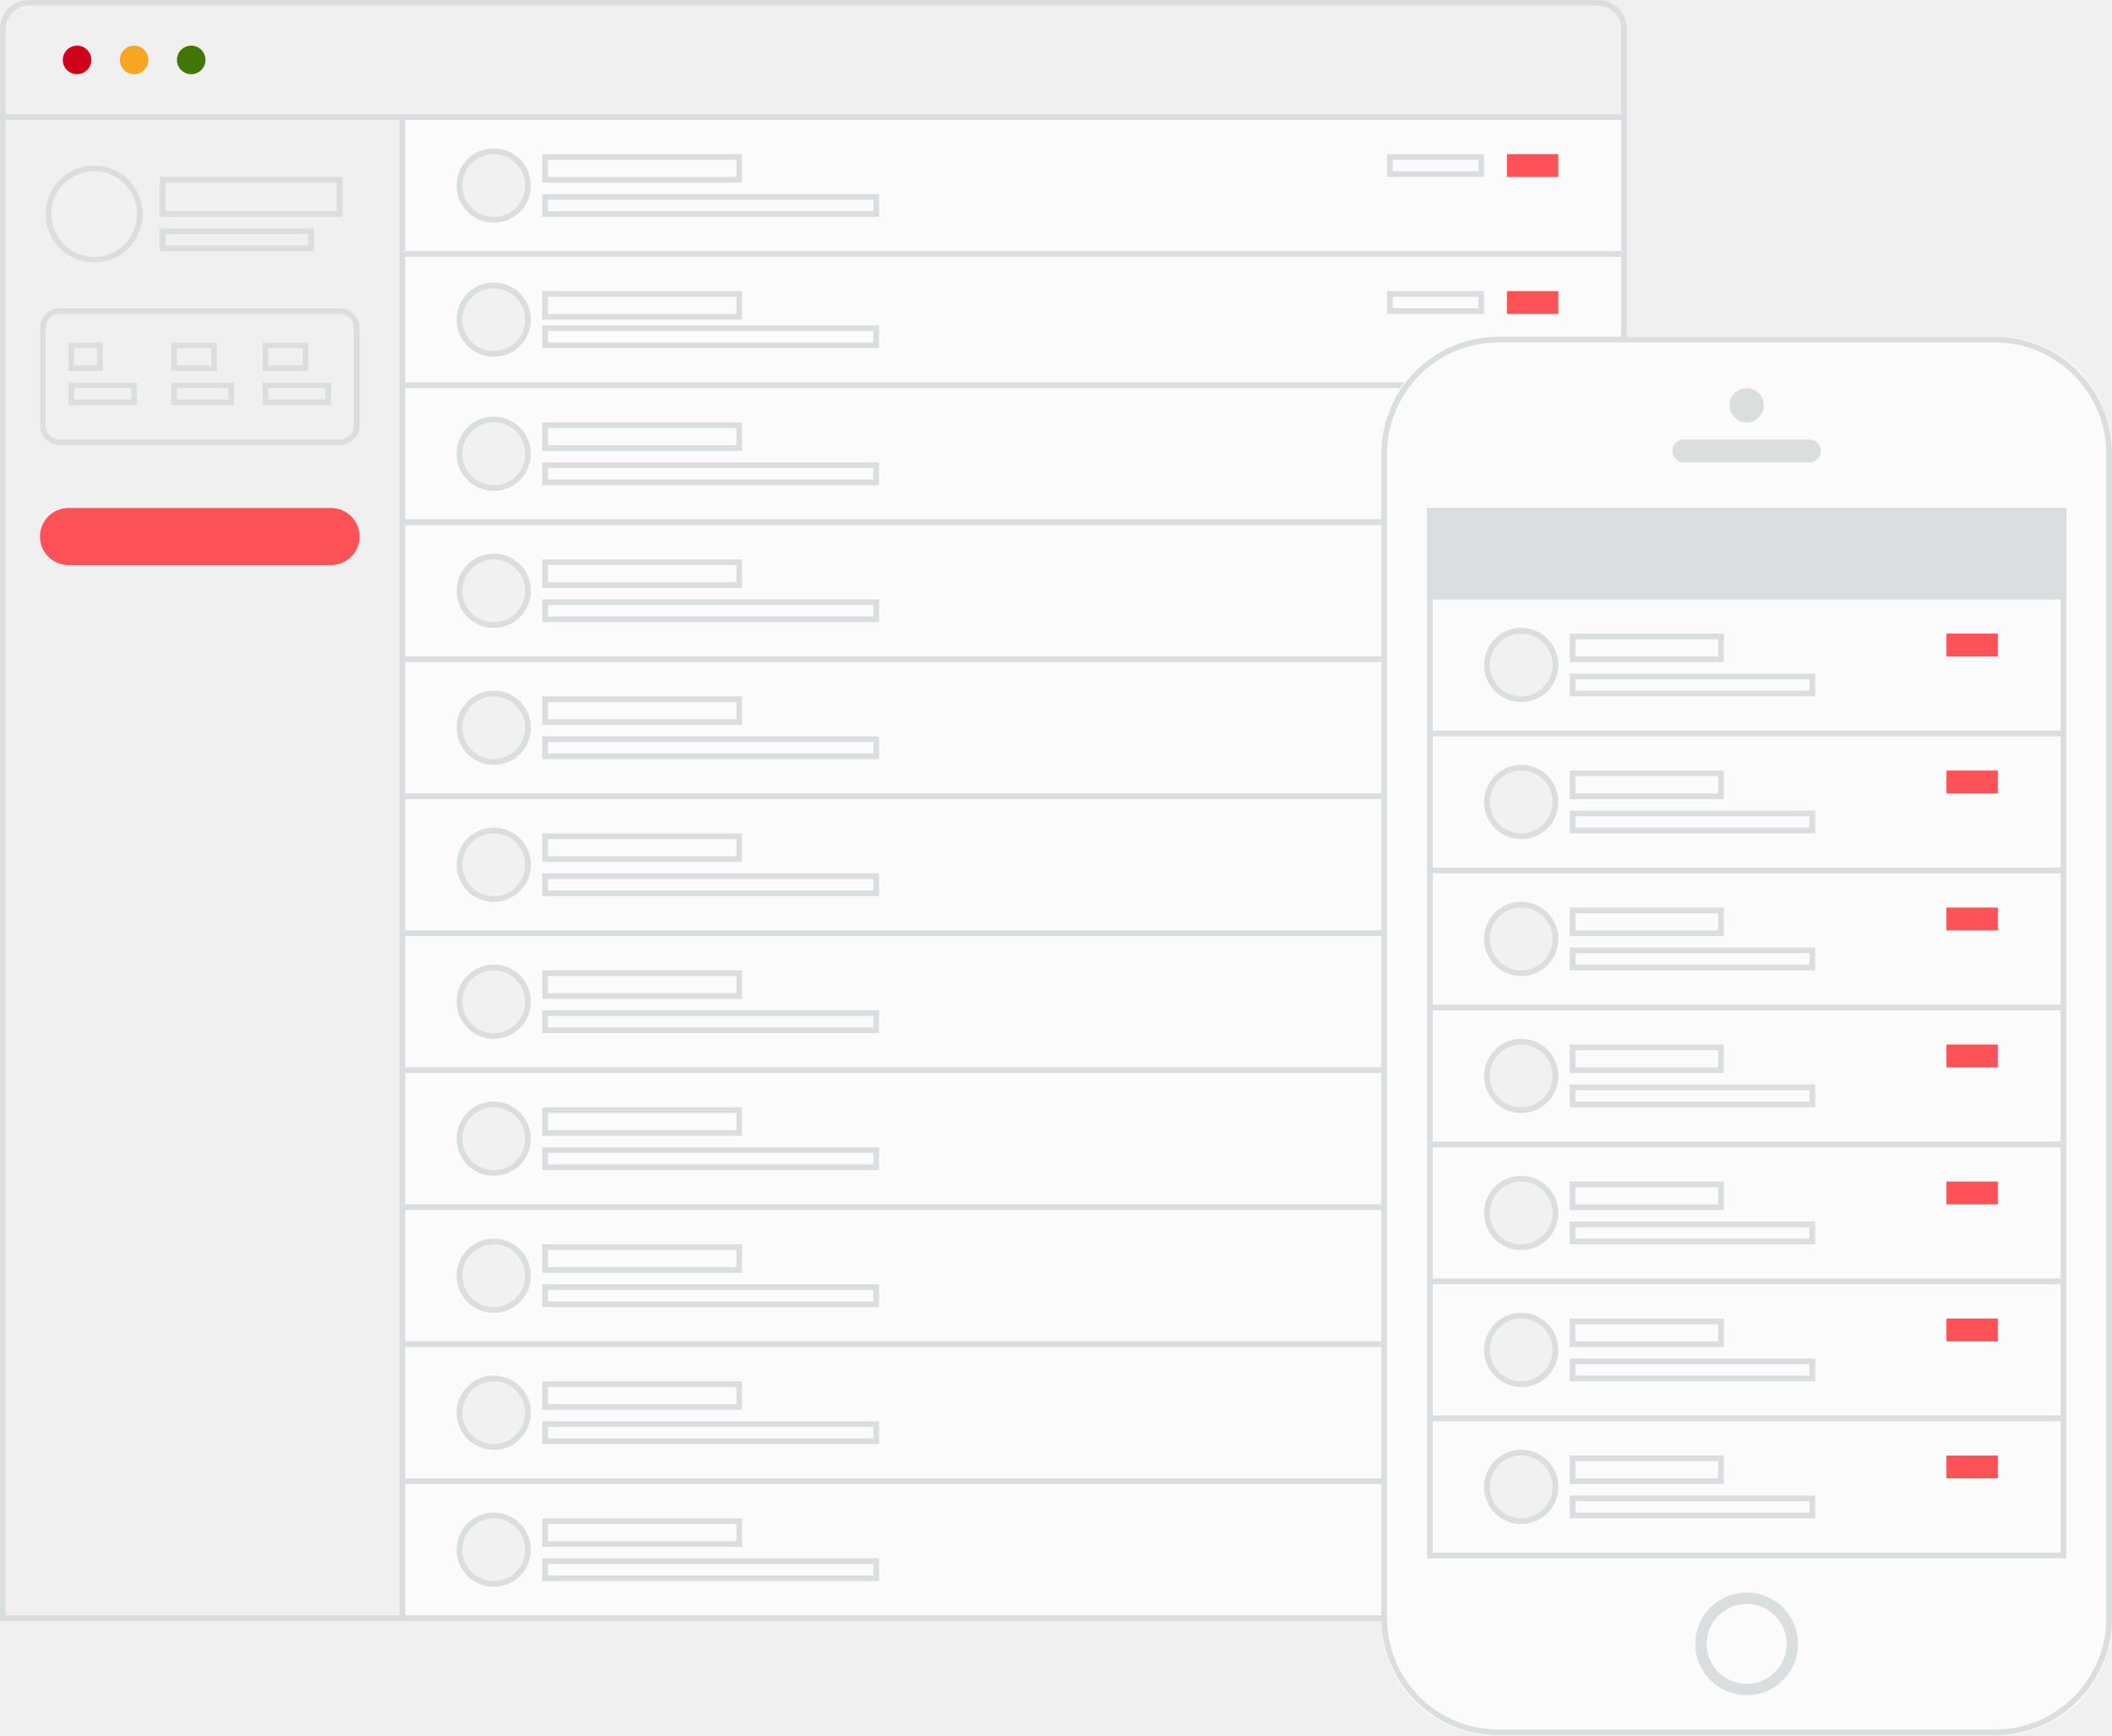
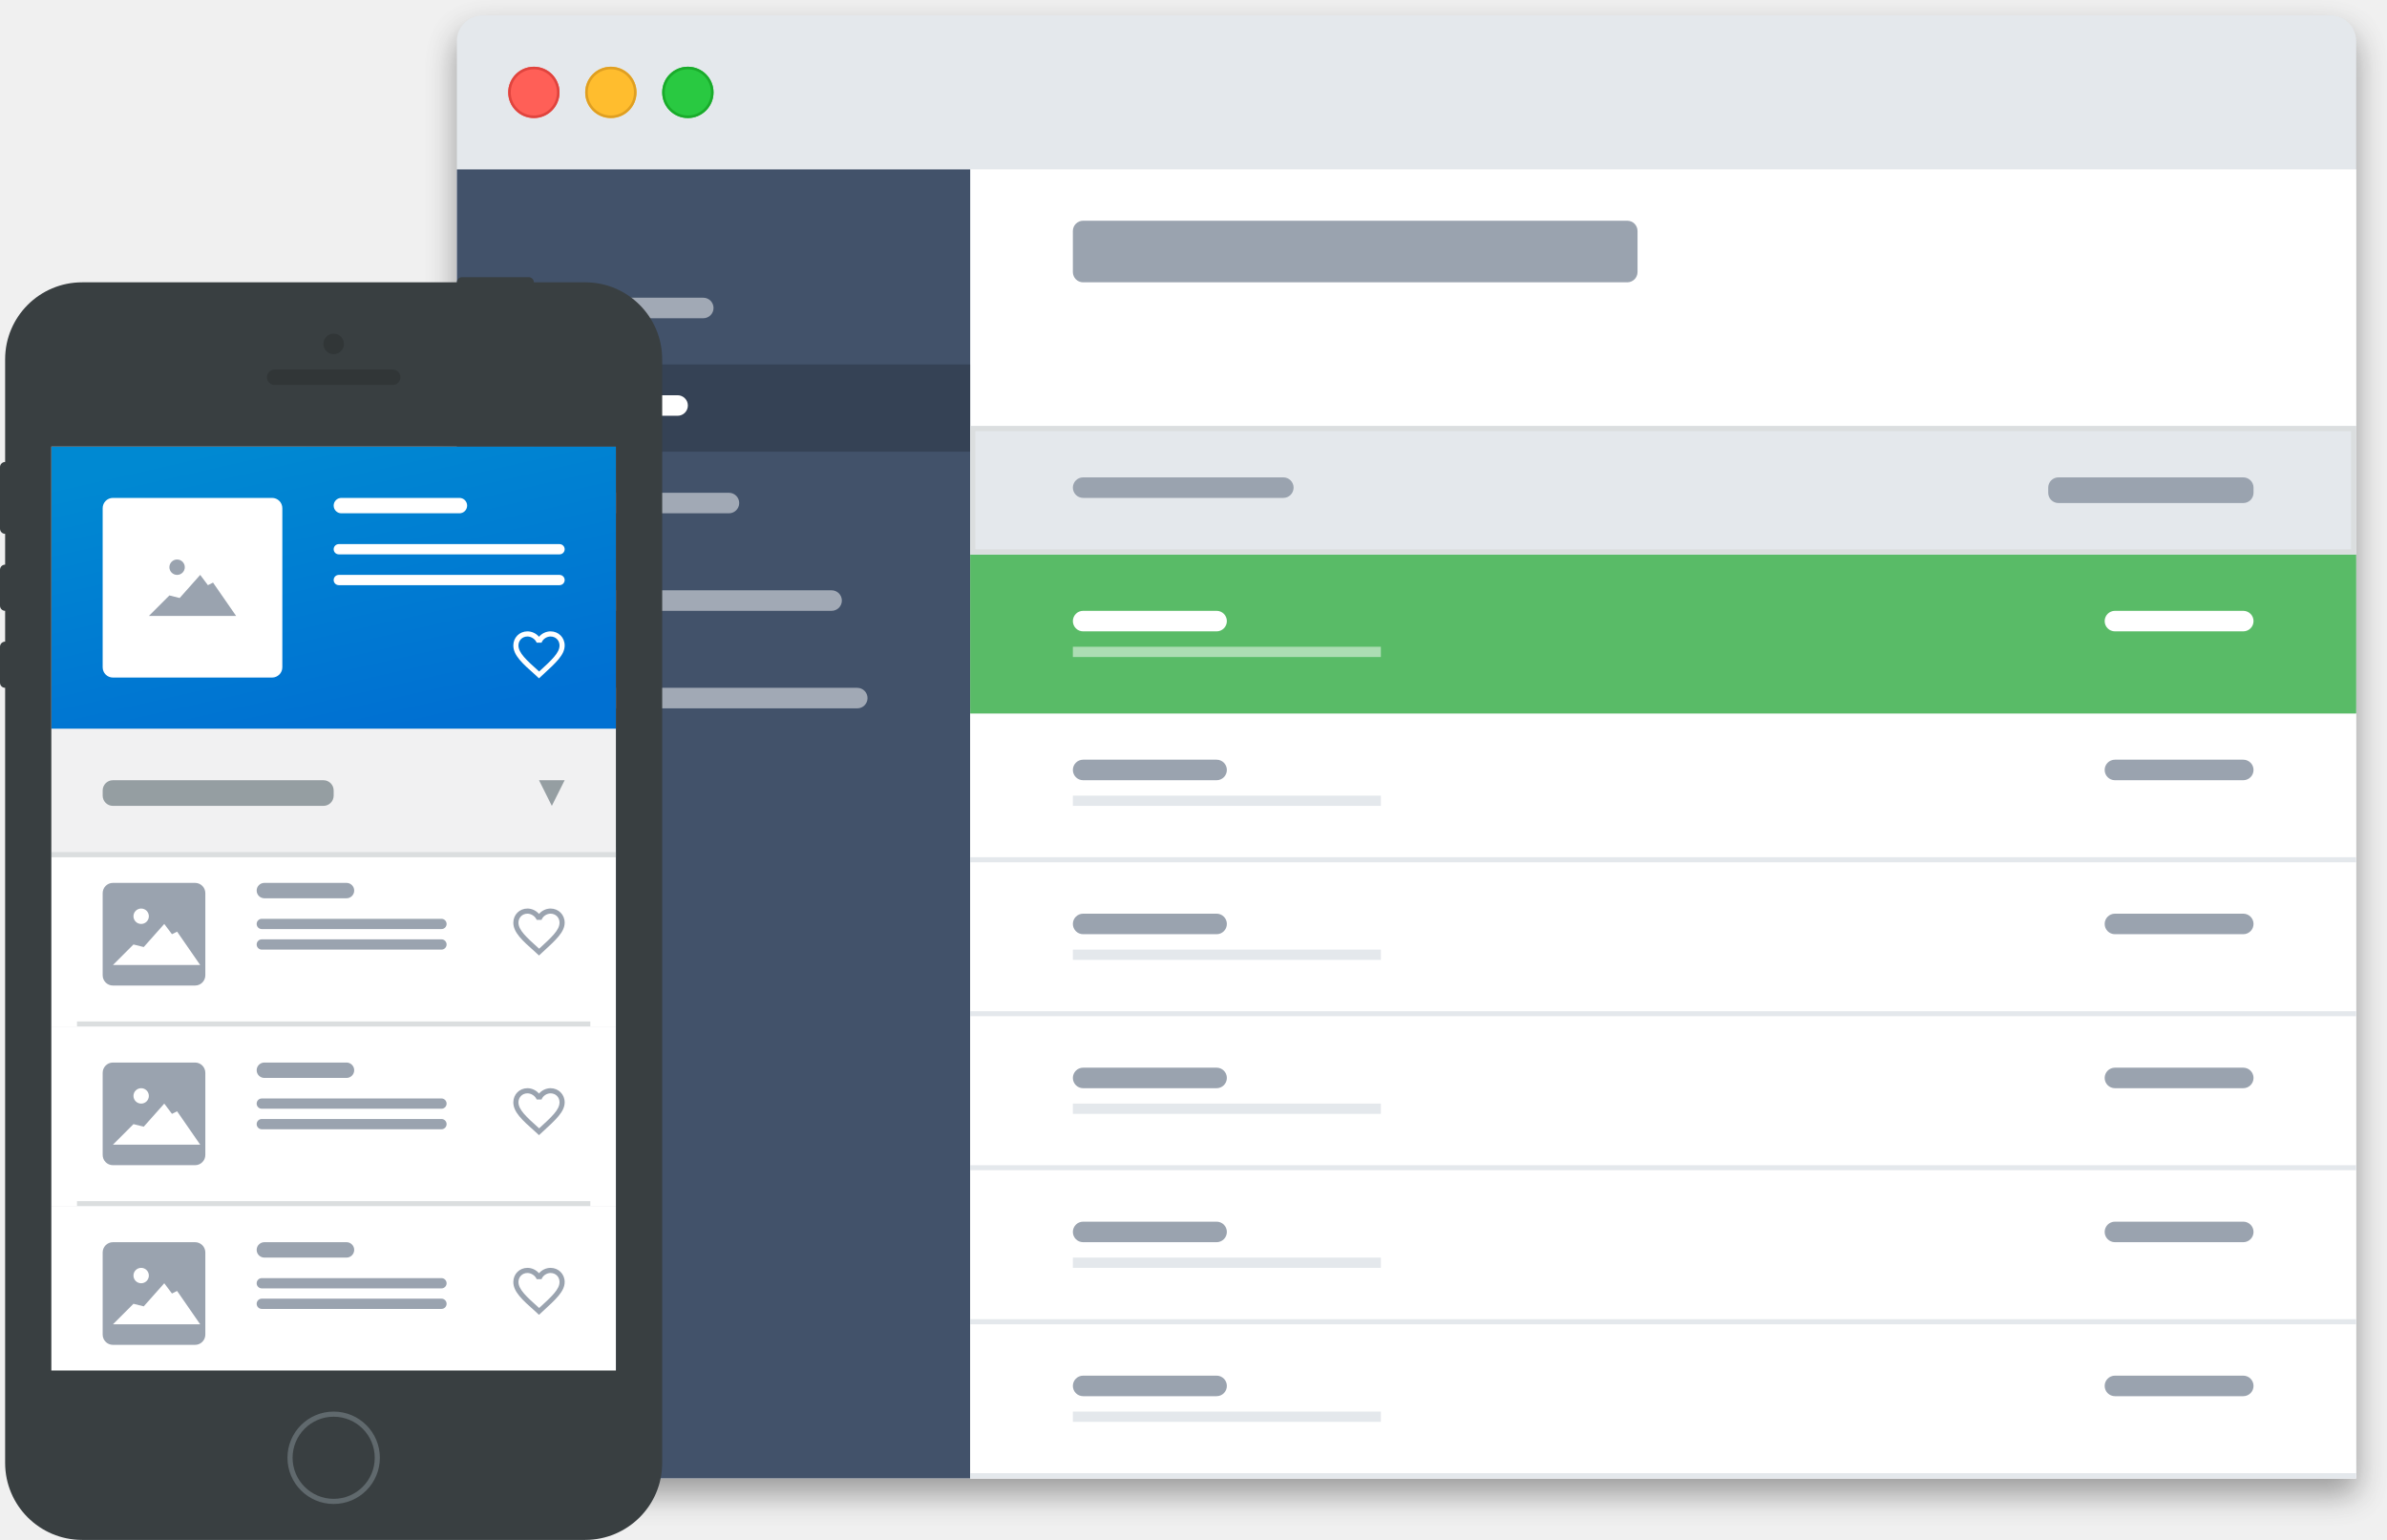
- <svg xmlns="http://www.w3.org/2000/svg" xmlns:xlink="http://www.w3.org/1999/xlink" width="370" height="304" viewBox="0 0 370 304" version="1.1">
+ <svg xmlns="http://www.w3.org/2000/svg" xmlns:xlink="http://www.w3.org/1999/xlink" width="465" height="300" viewBox="0 0 465 300" version="1.1" preserveAspectRatio="xMidYMid slice">
  <defs>
-     <path id="path-1" d="M0 0h215v25H0z" />
-     <circle id="path-2" cx="16.5" cy="12.5" r="6.5" />
-     <path id="path-3" d="M0 0h215v24H0z" />
-     <circle id="path-4" cx="16.5" cy="12" r="6.5" />
-     <path id="path-5" d="M0 0h215v25H0z" />
-     <circle id="path-6" cx="16.5" cy="12.5" r="6.5" />
-     <path id="path-7" d="M0 0h215v25H0z" />
-     <circle id="path-8" cx="16.5" cy="12.5" r="6.5" />
-     <path id="path-9" d="M0 0h215v25H0z" />
-     <circle id="path-10" cx="16.5" cy="12.5" r="6.5" />
-     <path id="path-11" d="M0 0h215v25H0z" />
-     <circle id="path-12" cx="16.5" cy="12.5" r="6.5" />
-     <path id="path-13" d="M0 0h215v25H0z" />
-     <circle id="path-14" cx="16.5" cy="12.5" r="6.5" />
-     <path id="path-15" d="M0 0h215v25H0z" />
-     <circle id="path-16" cx="16.5" cy="12.5" r="6.5" />
-     <path id="path-17" d="M0 0h215v25H0z" />
-     <circle id="path-18" cx="16.5" cy="12.5" r="6.5" />
-     <path id="path-19" d="M0 0h215v25H0z" />
-     <circle id="path-20" cx="16.5" cy="12.5" r="6.5" />
-     <path id="path-21" d="M0 0h215v25H0z" />
-     <circle id="path-22" cx="16.5" cy="12.5" r="6.5" />
-     <circle id="path-23" cx="9.5" cy="8.5" r="8.5" />
-     <rect id="path-24" x="0" y="0" width="128" height="245" rx="20" />
-     <path id="path-25" d="M8 30h112v184H8z" />
-     <path id="path-26" d="M0 0h112v25H0z" />
-     <circle id="path-27" cx="16.5" cy="12.5" r="6.5" />
-     <path id="path-28" d="M0 0h112v25H0z" />
-     <circle id="path-29" cx="16.5" cy="12.5" r="6.5" />
-     <path id="path-30" d="M0 0h112v25H0z" />
-     <circle id="path-31" cx="16.5" cy="12.5" r="6.5" />
-     <path id="path-32" d="M0 0h112v25H0z" />
-     <circle id="path-33" cx="16.5" cy="12.5" r="6.5" />
-     <path id="path-34" d="M0 0h112v25H0z" />
-     <circle id="path-35" cx="16.5" cy="12.5" r="6.5" />
-     <path id="path-36" d="M0 0h112v25H0z" />
-     <circle id="path-37" cx="16.5" cy="12.5" r="6.5" />
-     <path id="path-38" d="M0 0h112v25H0z" />
-     <circle id="path-39" cx="16.5" cy="12.5" r="6.5" />
+     <path d="M0 5.007A5.007 5.007 0 0 1 5.003 0h359.994A4.999 4.999 0 0 1 370 5.007V285H0V5.007z" id="path-1" />
+     <filter x="-4.5%" y="-3.7%" width="108.9%" height="111.6%" filterUnits="objectBoundingBox" id="filter-2">
+       <feOffset dx="0" dy="3" in="SourceAlpha" result="shadowOffsetOuter1" />
+       <feGaussianBlur stdDeviation="3" in="shadowOffsetOuter1" result="shadowBlurOuter1" />
+       <feColorMatrix values="0 0 0 0 0 0 0 0 0 0 0 0 0 0 0 0 0 0 0.16 0" type="matrix" in="shadowBlurOuter1" result="shadowMatrixOuter1" />
+       <feOffset dx="0" dy="3" in="SourceAlpha" result="shadowOffsetOuter2" />
+       <feGaussianBlur stdDeviation="3" in="shadowOffsetOuter2" result="shadowBlurOuter2" />
+       <feColorMatrix values="0 0 0 0 0 0 0 0 0 0 0 0 0 0 0 0 0 0 0.23 0" type="matrix" in="shadowBlurOuter2" result="shadowMatrixOuter2" />
+       <feMerge>
+         <feMergeNode in="shadowMatrixOuter1" />
+         <feMergeNode in="shadowMatrixOuter2" />
+       </feMerge>
+     </filter>
+     <circle id="path-3" cx="15" cy="15" r="5" />
+     <circle id="path-4" cx="30" cy="15" r="5" />
+     <circle id="path-5" cx="45" cy="15" r="5" />
+     <path id="path-6" d="M100 50h270v25H100z" />
+     <linearGradient x1="30.526%" y1="0%" x2="73.577%" y2="94.72%" id="linearGradient-7">
+       <stop stop-color="#0089D2" offset="0%" />
+       <stop stop-color="#0070D2" offset="100%" />
+     </linearGradient>
+     <path d="M15 0h98c8.284 0 15 6.716 15 15v215c0 8.284-6.716 15-15 15H15c-8.284 0-15-6.716-15-15V15C0 6.716 6.716 0 15 0zM9 32v180h110V32H9z" id="path-8" />
  </defs>
-   <g id="Symbols" stroke="none" stroke-width="1" fill="none" fill-rule="evenodd">
-     <g id="illustration/prototype">
-       <g id="Browser">
-         <path d="M.5 20.5h284" id="Line" stroke="#DBDEDF" stroke-linecap="square" />
-         <path d="M284.5 283.5H.5V5.005A4.5 4.5 0 0 1 5.007.5h274.986a4.508 4.508 0 0 1 4.507 4.505V283.5z" id="Rectangle" stroke="#DBDEDF" />
-         <circle id="Oval" fill="#D0011B" cx="13.5" cy="10.5" r="2.5" />
-         <circle id="Oval-Copy" fill="#F6A623" cx="23.5" cy="10.5" r="2.5" />
-         <circle id="Oval-Copy-2" fill="#417505" cx="33.5" cy="10.5" r="2.5" />
-         <g id="data-rows" transform="translate(70 20)">
-           <g id="UI/row">
-             <g id="Rectangle-2">
-               <use fill="#FBFBFB" fill-rule="evenodd" xlink:href="#path-1" />
-               <path stroke="#DBDEDF" stroke-width="1" d="M.5.5h214v24H.5z" />
+   <g id="Ill" stroke="none" stroke-width="1" fill="none" fill-rule="evenodd">
+     <g id="Prototype" transform="translate(-26 -25)">
+       <g id="Browser" transform="translate(115 28)">
+         <g id="illustration/prototype">
+           <g id="Browser">
+             <g id="header">
+               <g id="bar">
+                 <use fill="#000" fill-opacity="1" filter="url(#filter-2)" xlink:href="#path-1" />
+                 <use fill="#E4E8EC" fill-rule="evenodd" xlink:href="#path-1" />
+               </g>
+               <g id="button-close">
+                 <use fill="#FF5F57" fill-rule="evenodd" xlink:href="#path-3" />
+                 <circle stroke="#E0443E" stroke-width=".5" cx="15" cy="15" r="4.75" />
+               </g>
+               <g id="button-minimise">
+                 <use fill="#FFBD2E" fill-rule="evenodd" xlink:href="#path-4" />
+                 <circle stroke="#DF9F22" stroke-width=".5" cx="30" cy="15" r="4.75" />
+               </g>
+               <g id="button-full">
+                 <use fill="#29C941" fill-rule="evenodd" xlink:href="#path-5" />
+                 <circle stroke="#1AAB2B" stroke-width=".5" cx="45" cy="15" r="4.75" />
+               </g>
            </g>
-             <g id="Oval-3">
-               <use fill="#F1F1F2" fill-rule="evenodd" xlink:href="#path-2" />
-               <circle stroke="#DBDEDF" stroke-width="1" cx="16.5" cy="12.5" r="6" />
-             </g>
-             <path id="Rectangle-5" stroke="#DBDEDF" stroke-width="1" d="M25.5 7.5h34v4h-34z" />
-             <path id="Rectangle-5-Copy-2" stroke="#DBDEDF" stroke-width="1" d="M173.5 7.5h16v3h-16z" />
-             <path id="Rectangle-5-Copy-3" fill="#FD5257" fill-rule="evenodd" d="M194 7h9v4h-9z" />
-             <path id="Rectangle-5-Copy" stroke="#DBDEDF" stroke-width="1" d="M25.5 14.5h58v3h-58z" />
-           </g>
-           <g id="UI/row" transform="translate(0 24)">
-             <g id="Rectangle-2">
-               <use fill="#FBFBFB" fill-rule="evenodd" xlink:href="#path-3" />
-               <path stroke="#DBDEDF" stroke-width="1" d="M.5.5h214v23H.5z" />
-             </g>
-             <g id="Oval-3">
-               <use fill="#F1F1F2" fill-rule="evenodd" xlink:href="#path-4" />
-               <circle stroke="#DBDEDF" stroke-width="1" cx="16.5" cy="12" r="6" />
-             </g>
-             <path id="Rectangle-5" stroke="#DBDEDF" stroke-width="1" d="M25.5 7.5h34v4h-34z" />
-             <path id="Rectangle-5-Copy-2" stroke="#DBDEDF" stroke-width="1" d="M173.5 7.5h16v3h-16z" />
-             <path id="Rectangle-5-Copy-3" fill="#FD5257" fill-rule="evenodd" d="M194 7h9v4h-9z" />
-             <path id="Rectangle-5-Copy" stroke="#DBDEDF" stroke-width="1" d="M25.5 13.5h58v3h-58z" />
-           </g>
-           <g id="UI/row" transform="translate(0 47)">
-             <g id="Rectangle-2">
-               <use fill="#FBFBFB" fill-rule="evenodd" xlink:href="#path-5" />
-               <path stroke="#DBDEDF" stroke-width="1" d="M.5.5h214v24H.5z" />
-             </g>
-             <g id="Oval-3">
-               <use fill="#F1F1F2" fill-rule="evenodd" xlink:href="#path-6" />
-               <circle stroke="#DBDEDF" stroke-width="1" cx="16.5" cy="12.5" r="6" />
-             </g>
-             <path id="Rectangle-5" stroke="#DBDEDF" stroke-width="1" d="M25.5 7.5h34v4h-34z" />
-             <path id="Rectangle-5-Copy-2" stroke="#DBDEDF" stroke-width="1" d="M173.5 7.5h16v3h-16z" />
-             <path id="Rectangle-5-Copy-3" fill="#FD5257" fill-rule="evenodd" d="M194 7h9v4h-9z" />
-             <path id="Rectangle-5-Copy" stroke="#DBDEDF" stroke-width="1" d="M25.5 14.5h58v3h-58z" />
-           </g>
-           <g id="UI/row" transform="translate(0 71)">
-             <g id="Rectangle-2">
-               <use fill="#FBFBFB" fill-rule="evenodd" xlink:href="#path-7" />
-               <path stroke="#DBDEDF" stroke-width="1" d="M.5.5h214v24H.5z" />
-             </g>
-             <g id="Oval-3">
-               <use fill="#F1F1F2" fill-rule="evenodd" xlink:href="#path-8" />
-               <circle stroke="#DBDEDF" stroke-width="1" cx="16.5" cy="12.5" r="6" />
-             </g>
-             <path id="Rectangle-5" stroke="#DBDEDF" stroke-width="1" d="M25.5 7.5h34v4h-34z" />
-             <path id="Rectangle-5-Copy-2" stroke="#DBDEDF" stroke-width="1" d="M173.5 7.5h16v3h-16z" />
-             <path id="Rectangle-5-Copy-3" fill="#FD5257" fill-rule="evenodd" d="M194 7h9v4h-9z" />
-             <path id="Rectangle-5-Copy" stroke="#DBDEDF" stroke-width="1" d="M25.5 14.5h58v3h-58z" />
-           </g>
-           <g id="UI/row" transform="translate(0 95)">
-             <g id="Rectangle-2">
-               <use fill="#FBFBFB" fill-rule="evenodd" xlink:href="#path-9" />
-               <path stroke="#DBDEDF" stroke-width="1" d="M.5.5h214v24H.5z" />
-             </g>
-             <g id="Oval-3">
-               <use fill="#F1F1F2" fill-rule="evenodd" xlink:href="#path-10" />
-               <circle stroke="#DBDEDF" stroke-width="1" cx="16.5" cy="12.5" r="6" />
-             </g>
-             <path id="Rectangle-5" stroke="#DBDEDF" stroke-width="1" d="M25.5 7.5h34v4h-34z" />
-             <path id="Rectangle-5-Copy-2" stroke="#DBDEDF" stroke-width="1" d="M173.5 7.5h16v3h-16z" />
-             <path id="Rectangle-5-Copy-3" fill="#FD5257" fill-rule="evenodd" d="M194 7h9v4h-9z" />
-             <path id="Rectangle-5-Copy" stroke="#DBDEDF" stroke-width="1" d="M25.5 14.5h58v3h-58z" />
-           </g>
-           <g id="UI/row" transform="translate(0 119)">
-             <g id="Rectangle-2">
-               <use fill="#FBFBFB" fill-rule="evenodd" xlink:href="#path-11" />
-               <path stroke="#DBDEDF" stroke-width="1" d="M.5.5h214v24H.5z" />
-             </g>
-             <g id="Oval-3">
-               <use fill="#F1F1F2" fill-rule="evenodd" xlink:href="#path-12" />
-               <circle stroke="#DBDEDF" stroke-width="1" cx="16.5" cy="12.5" r="6" />
-             </g>
-             <path id="Rectangle-5" stroke="#DBDEDF" stroke-width="1" d="M25.5 7.5h34v4h-34z" />
-             <path id="Rectangle-5-Copy-2" stroke="#DBDEDF" stroke-width="1" d="M173.5 7.5h16v3h-16z" />
-             <path id="Rectangle-5-Copy-3" fill="#FD5257" fill-rule="evenodd" d="M194 7h9v4h-9z" />
-             <path id="Rectangle-5-Copy" stroke="#DBDEDF" stroke-width="1" d="M25.5 14.5h58v3h-58z" />
-           </g>
-           <g id="UI/row" transform="translate(0 143)">
-             <g id="Rectangle-2">
-               <use fill="#FBFBFB" fill-rule="evenodd" xlink:href="#path-13" />
-               <path stroke="#DBDEDF" stroke-width="1" d="M.5.5h214v24H.5z" />
-             </g>
-             <g id="Oval-3">
-               <use fill="#F1F1F2" fill-rule="evenodd" xlink:href="#path-14" />
-               <circle stroke="#DBDEDF" stroke-width="1" cx="16.5" cy="12.5" r="6" />
-             </g>
-             <path id="Rectangle-5" stroke="#DBDEDF" stroke-width="1" d="M25.5 7.5h34v4h-34z" />
-             <path id="Rectangle-5-Copy-2" stroke="#DBDEDF" stroke-width="1" d="M173.5 7.5h16v3h-16z" />
-             <path id="Rectangle-5-Copy-3" fill="#FD5257" fill-rule="evenodd" d="M194 7h9v4h-9z" />
-             <path id="Rectangle-5-Copy" stroke="#DBDEDF" stroke-width="1" d="M25.5 14.5h58v3h-58z" />
-           </g>
-           <g id="UI/row" transform="translate(0 167)">
-             <g id="Rectangle-2">
-               <use fill="#FBFBFB" fill-rule="evenodd" xlink:href="#path-15" />
-               <path stroke="#DBDEDF" stroke-width="1" d="M.5.5h214v24H.5z" />
-             </g>
-             <g id="Oval-3">
-               <use fill="#F1F1F2" fill-rule="evenodd" xlink:href="#path-16" />
-               <circle stroke="#DBDEDF" stroke-width="1" cx="16.5" cy="12.5" r="6" />
-             </g>
-             <path id="Rectangle-5" stroke="#DBDEDF" stroke-width="1" d="M25.5 7.5h34v4h-34z" />
-             <path id="Rectangle-5-Copy-2" stroke="#DBDEDF" stroke-width="1" d="M173.5 7.5h16v3h-16z" />
-             <path id="Rectangle-5-Copy-3" fill="#FD5257" fill-rule="evenodd" d="M194 7h9v4h-9z" />
-             <path id="Rectangle-5-Copy" stroke="#DBDEDF" stroke-width="1" d="M25.5 14.5h58v3h-58z" />
-           </g>
-           <g id="UI/row" transform="translate(0 191)">
-             <g id="Rectangle-2">
-               <use fill="#FBFBFB" fill-rule="evenodd" xlink:href="#path-17" />
-               <path stroke="#DBDEDF" stroke-width="1" d="M.5.5h214v24H.5z" />
-             </g>
-             <g id="Oval-3">
-               <use fill="#F1F1F2" fill-rule="evenodd" xlink:href="#path-18" />
-               <circle stroke="#DBDEDF" stroke-width="1" cx="16.5" cy="12.5" r="6" />
-             </g>
-             <path id="Rectangle-5" stroke="#DBDEDF" stroke-width="1" d="M25.5 7.5h34v4h-34z" />
-             <path id="Rectangle-5-Copy-2" stroke="#DBDEDF" stroke-width="1" d="M173.5 7.5h16v3h-16z" />
-             <path id="Rectangle-5-Copy-3" fill="#FD5257" fill-rule="evenodd" d="M194 7h9v4h-9z" />
-             <path id="Rectangle-5-Copy" stroke="#DBDEDF" stroke-width="1" d="M25.5 14.5h58v3h-58z" />
-           </g>
-           <g id="UI/row" transform="translate(0 215)">
-             <g id="Rectangle-2">
-               <use fill="#FBFBFB" fill-rule="evenodd" xlink:href="#path-19" />
-               <path stroke="#DBDEDF" stroke-width="1" d="M.5.5h214v24H.5z" />
-             </g>
-             <g id="Oval-3">
-               <use fill="#F1F1F2" fill-rule="evenodd" xlink:href="#path-20" />
-               <circle stroke="#DBDEDF" stroke-width="1" cx="16.5" cy="12.5" r="6" />
-             </g>
-             <path id="Rectangle-5" stroke="#DBDEDF" stroke-width="1" d="M25.5 7.5h34v4h-34z" />
-             <path id="Rectangle-5-Copy-2" stroke="#DBDEDF" stroke-width="1" d="M173.5 7.5h16v3h-16z" />
-             <path id="Rectangle-5-Copy-3" fill="#FD5257" fill-rule="evenodd" d="M194 7h9v4h-9z" />
-             <path id="Rectangle-5-Copy" stroke="#DBDEDF" stroke-width="1" d="M25.5 14.5h58v3h-58z" />
-           </g>
-           <g id="UI/row" transform="translate(0 239)">
-             <g id="Rectangle-2">
-               <use fill="#FBFBFB" fill-rule="evenodd" xlink:href="#path-21" />
-               <path stroke="#DBDEDF" stroke-width="1" d="M.5.5h214v24H.5z" />
-             </g>
-             <g id="Oval-3">
-               <use fill="#F1F1F2" fill-rule="evenodd" xlink:href="#path-22" />
-               <circle stroke="#DBDEDF" stroke-width="1" cx="16.5" cy="12.5" r="6" />
-             </g>
-             <path id="Rectangle-5" stroke="#DBDEDF" stroke-width="1" d="M25.5 7.5h34v4h-34z" />
-             <path id="Rectangle-5-Copy-2" stroke="#DBDEDF" stroke-width="1" d="M173.5 7.5h16v3h-16z" />
-             <path id="Rectangle-5-Copy-3" fill="#FD5257" fill-rule="evenodd" d="M194 7h9v4h-9z" />
-             <path id="Rectangle-5-Copy" stroke="#DBDEDF" stroke-width="1" d="M25.5 14.5h58v3h-58z" />
+             <path id="Rectangle" fill="#FFF" d="M0 30h370v50H0z" />
          </g>
        </g>
-         <g id="Filters" transform="translate(7 29)">
-           <path id="Rectangle-5" stroke="#DBDEDF" d="M5.5 31.5h5v4h-5z" />
-           <path id="Rectangle-5-Copy-2" stroke="#DBDEDF" d="M23.5 31.5h7v4h-7z" />
-           <path id="Rectangle-5-Copy-5" stroke="#DBDEDF" d="M39.5 31.5h7v4h-7z" />
-           <path id="Rectangle-5-Copy" stroke="#DBDEDF" d="M5.5 38.5h11v3h-11z" />
-           <path id="Rectangle-5-Copy-4" stroke="#DBDEDF" d="M23.5 38.5h10v3h-10z" />
-           <path id="Rectangle-5-Copy-6" stroke="#DBDEDF" d="M39.5 38.5h11v3h-11z" />
-           <g id="Oval-3">
-             <use fill="#F1F1F2" fill-rule="evenodd" xlink:href="#path-23" />
-             <circle stroke="#DBDEDF" stroke-width="1" cx="9.5" cy="8.5" r="8" />
+         <g id="screen/browser/initial" transform="translate(0 30)">
+           <g id="side-navigation">
+             <path id="Rectangle-5" fill="#42526A" d="M0 0h100v255H0z" />
+             <path id="Rectangle-6" fill-opacity=".2" fill="#000" d="M0 38h100v17H0z" />
+             <rect id="Rectangle-15" fill-opacity=".5" fill="#FFF" x="10" y="25" width="40" height="4" rx="2" />
+             <rect id="Rectangle-15-Copy" fill="#FFF" x="10" y="44" width="35" height="4" rx="2" />
+             <rect id="Rectangle-15-Copy" fill-opacity=".5" fill="#FFF" x="10" y="63" width="45" height="4" rx="2" />
+             <rect id="Rectangle-15-Copy-2" fill-opacity=".5" fill="#FFF" x="10" y="82" width="65" height="4" rx="2" />
+             <rect id="Rectangle-15-Copy-3" fill-opacity=".5" fill="#FFF" x="10" y="101" width="70" height="4" rx="2" />
          </g>
-           <path id="Rectangle-5" stroke="#DBDEDF" d="M21.5 2.5h31v6h-31z" />
-           <rect id="Rectangle-5" stroke="#DBDEDF" x=".5" y="25.5" width="55" height="23" rx="3" />
-           <rect id="Rectangle-5-Copy-3" fill="#FD5257" x="0" y="60" width="56" height="10" rx="5" />
-           <path id="Rectangle-5" stroke="#DBDEDF" d="M21.5 11.5h26v3h-26z" />
+           <g id="temp-row2" transform="translate(100 105)">
+             <path id="Rectangle-7-Copy-2" fill="#E4E8EC" d="M0 29.032h270v1H0z" />
+             <path id="Rectangle-8" fill="#FFF" d="M0 0h270v30H0z" />
+             <rect id="Rectangle-17" fill="#9AA3AF" x="20" y="10" width="30" height="4" rx="2" />
+             <path id="Rectangle-17-Copy" fill="#E4E8EC" d="M20 17h60v2H20z" />
+             <rect id="Rectangle-9-Copy-2" fill="#9AA3AF" x="221" y="10" width="29" height="4" rx="2" />
+             <path id="Rectangle-7" fill="#E4E8EC" d="M0 29h270v1H0z" />
+           </g>
+           <g id="temp-row2" transform="translate(100 135)">
+             <path id="Rectangle-7-Copy-2" fill="#E4E8EC" d="M0 29.032h270v1H0z" />
+             <path id="Rectangle-8" fill="#FFF" d="M0 0h270v30H0z" />
+             <rect id="Rectangle-17" fill="#9AA3AF" x="20" y="10" width="30" height="4" rx="2" />
+             <path id="Rectangle-17-Copy" fill="#E4E8EC" d="M20 17h60v2H20z" />
+             <rect id="Rectangle-9-Copy-2" fill="#9AA3AF" x="221" y="10" width="29" height="4" rx="2" />
+             <path id="Rectangle-7" fill="#E4E8EC" d="M0 29h270v1H0z" />
+           </g>
+           <g id="temp-row2" transform="translate(100 165)">
+             <path id="Rectangle-7-Copy-2" fill="#E4E8EC" d="M0 29.032h270v1H0z" />
+             <path id="Rectangle-8" fill="#FFF" d="M0 0h270v30H0z" />
+             <rect id="Rectangle-17" fill="#9AA3AF" x="20" y="10" width="30" height="4" rx="2" />
+             <path id="Rectangle-17-Copy" fill="#E4E8EC" d="M20 17h60v2H20z" />
+             <rect id="Rectangle-9-Copy-2" fill="#9AA3AF" x="221" y="10" width="29" height="4" rx="2" />
+             <path id="Rectangle-7" fill="#E4E8EC" d="M0 29h270v1H0z" />
+           </g>
+           <g id="temp-row2" transform="translate(100 195)">
+             <path id="Rectangle-7-Copy-2" fill="#E4E8EC" d="M0 29.032h270v1H0z" />
+             <path id="Rectangle-8" fill="#FFF" d="M0 0h270v30H0z" />
+             <rect id="Rectangle-17" fill="#9AA3AF" x="20" y="10" width="30" height="4" rx="2" />
+             <path id="Rectangle-17-Copy" fill="#E4E8EC" d="M20 17h60v2H20z" />
+             <rect id="Rectangle-9-Copy-2" fill="#9AA3AF" x="221" y="10" width="29" height="4" rx="2" />
+             <path id="Rectangle-7" fill="#E4E8EC" d="M0 29h270v1H0z" />
+           </g>
+           <g id="temp-row2" transform="translate(100 225)">
+             <path id="Rectangle-7-Copy-2" fill="#E4E8EC" d="M0 29.032h270v1H0z" />
+             <path id="Rectangle-8" fill="#FFF" d="M0 0h270v30H0z" />
+             <rect id="Rectangle-17" fill="#9AA3AF" x="20" y="10" width="30" height="4" rx="2" />
+             <path id="Rectangle-17-Copy" fill="#E4E8EC" d="M20 17h60v2H20z" />
+             <rect id="Rectangle-9-Copy-2" fill="#9AA3AF" x="221" y="10" width="29" height="4" rx="2" />
+             <path id="Rectangle-7" fill="#E4E8EC" d="M0 29h270v1H0z" />
+           </g>
+           <g id="temp-row" transform="translate(100 75)">
+             <path id="Rectangle-7-Copy" fill="#E4E8EC" d="M0 0h270v1H0z" />
+             <path id="Rectangle-7-Copy-2" fill="#E4E8EC" d="M0 30h270v1H0z" />
+             <path id="Rectangle-8" fill="#59BB67" d="M0 0h270v31H0z" />
+             <rect id="Rectangle-17" fill="#FFF" x="20" y="11" width="30" height="4" rx="2" />
+             <path id="Rectangle-17-Copy" fill-opacity=".5" fill="#FFF" d="M20 18h60v2H20z" />
+             <rect id="Rectangle-9-Copy-2" fill="#FFF" x="221" y="11" width="29" height="4" rx="2" />
+           </g>
+           <g id="Rectangle-7">
+             <use fill="#E4E8EC" fill-rule="evenodd" xlink:href="#path-6" />
+             <path stroke="#DBDEDF" stroke-width="1" d="M100.5 50.5h269v24h-269z" />
+           </g>
+           <rect id="Rectangle-8" fill="#9AA3AF" x="120" y="60" width="43" height="4" rx="2" />
+           <rect id="Rectangle-8-Copy" fill="#9AA3AF" x="310" y="60" width="40" height="5" rx="2" />
+           <rect id="Rectangle-15" fill="#9AA3AF" x="120" y="10" width="110" height="12" rx="2" />
        </g>
      </g>
-       <g id="iPhone" transform="translate(242 59)">
-         <g id="Devices/iPhone">
-           <g id="body">
-             <use fill="#FBFBFB" fill-rule="evenodd" xlink:href="#path-24" />
-             <rect stroke="#DBDEDF" stroke-width="1" x=".5" y=".5" width="127" height="244" rx="20" />
+       <g id="Device" transform="translate(25 78)">
+         <g id="screen/iPhone/initial" transform="translate(11 34)">
+           <path id="background" fill="#E4E8EC" fill-rule="evenodd" d="M0 0h110v180H0z" />
+           <g id="screen/iphone/ui/card-product" transform="translate(0 78)">
+             <path id="Rectangle-12" fill="#FFF" fill-rule="evenodd" d="M0 0h110v35H0z" />
+             <rect id="Rectangle-16" fill="#9AA3AF" fill-rule="evenodd" x="10" y="7" width="20" height="20" rx="2" />
+             <rect id="Rectangle-17" fill="#9AA3AF" fill-rule="evenodd" x="40" y="7" width="19" height="3" rx="1.5" />
+             <rect id="Rectangle-17-Copy" fill="#9AA3AF" fill-rule="evenodd" x="40" y="14" width="37" height="2" rx="1" />
+             <rect id="Rectangle-17-Copy-2" fill="#9AA3AF" fill-rule="evenodd" x="40" y="18" width="37" height="2" rx="1" />
+             <g id="favorite-outline" stroke-width="1" fill-rule="evenodd" transform="translate(90 12)" fill="#9AA3AF">
+               <path d="M7.25 0C6.4 0 5.55.4 5 1.05 4.45.4 3.6 0 2.75 0 1.2 0 0 1.2 0 2.75 0 4.65 1.7 6.2 4.3 8.5l.7.65.7-.65C8.25 6.15 10 4.6 10 2.75 10 1.2 8.8 0 7.25 0zm-2.2 7.8H5l-.05-.05C2.55 5.6 1 4.2 1 2.75 1 1.75 1.75 1 2.75 1c.75 0 1.5.5 1.8 1.2h.95c.25-.7 1-1.2 1.75-1.2C8.25 1 9 1.75 9 2.75 9 4.2 7.45 5.6 5.05 7.8z" id="Shape" />
+             </g>
+             <path id="Shape" fill="#FFF" fill-rule="nonzero" d="M12 23l4-4 2 .5 4-4.5 1.5 2 1-.5L29 23z" />
+             <circle id="Oval" fill="#FFF" fill-rule="nonzero" cx="17.5" cy="13.5" r="1.5" />
+             <path id="Rectangle-4" fill="#DBDEDF" fill-rule="evenodd" d="M5 34h100v1H5z" />
          </g>
-           <g id="Screen">
-             <use fill="#FBFBFB" fill-rule="evenodd" xlink:href="#path-25" />
-             <path stroke="#DBDEDF" stroke-width="1" d="M8.5 30.5h111v183H8.5z" />
+           <g id="screen/iphone/ui/card-product" transform="translate(0 113)">
+             <path id="Rectangle-12" fill="#FFF" fill-rule="evenodd" d="M0 0h110v35H0z" />
+             <rect id="Rectangle-16" fill="#9AA3AF" fill-rule="evenodd" x="10" y="7" width="20" height="20" rx="2" />
+             <rect id="Rectangle-17" fill="#9AA3AF" fill-rule="evenodd" x="40" y="7" width="19" height="3" rx="1.5" />
+             <rect id="Rectangle-17-Copy" fill="#9AA3AF" fill-rule="evenodd" x="40" y="14" width="37" height="2" rx="1" />
+             <rect id="Rectangle-17-Copy-2" fill="#9AA3AF" fill-rule="evenodd" x="40" y="18" width="37" height="2" rx="1" />
+             <g id="favorite-outline" stroke-width="1" fill-rule="evenodd" transform="translate(90 12)" fill="#9AA3AF">
+               <path d="M7.25 0C6.4 0 5.55.4 5 1.05 4.45.4 3.6 0 2.75 0 1.2 0 0 1.2 0 2.75 0 4.65 1.7 6.2 4.3 8.5l.7.65.7-.65C8.25 6.15 10 4.6 10 2.75 10 1.2 8.8 0 7.25 0zm-2.2 7.8H5l-.05-.05C2.55 5.6 1 4.2 1 2.75 1 1.75 1.75 1 2.75 1c.75 0 1.5.5 1.8 1.2h.95c.25-.7 1-1.2 1.75-1.2C8.25 1 9 1.75 9 2.75 9 4.2 7.45 5.6 5.05 7.8z" id="Shape" />
+             </g>
+             <path id="Shape" fill="#FFF" fill-rule="nonzero" d="M12 23l4-4 2 .5 4-4.5 1.5 2 1-.5L29 23z" />
+             <circle id="Oval" fill="#FFF" fill-rule="nonzero" cx="17.5" cy="13.5" r="1.5" />
+             <path id="Rectangle-4" fill="#DBDEDF" fill-rule="evenodd" d="M5 34h100v1H5z" />
          </g>
-           <circle id="Front-camera" fill="#DBDEDF" fill-rule="evenodd" cx="64" cy="12" r="3" />
-           <rect id="Speaker" fill="#DBDEDF" fill-rule="evenodd" x="51" y="18" width="26" height="4" rx="2" />
-           <circle id="Home" stroke="#DBDEDF" stroke-width="2" cx="64" cy="229" r="8" />
-         </g>
-         <g id="data-rows" transform="translate(8 45)">
-           <g id="UI/row-small">
-             <g id="Rectangle-2">
-               <use fill="#FBFBFB" fill-rule="evenodd" xlink:href="#path-26" />
-               <path stroke="#DBDEDF" stroke-width="1" d="M.5.5h111v24H.5z" />
+           <g id="screen/iphone/ui/featured-product">
+             <path id="Rectangle-10" fill="url(#linearGradient-7)" fill-rule="evenodd" d="M0 0h110v55H0z" />
+             <g id="favorite-outline" stroke-width="1" fill-rule="evenodd" transform="translate(90 36)" fill="#FFF">
+               <path d="M7.25 0C6.4 0 5.55.4 5 1.05 4.45.4 3.6 0 2.75 0 1.2 0 0 1.2 0 2.75 0 4.65 1.7 6.2 4.3 8.5l.7.65.7-.65C8.25 6.15 10 4.6 10 2.75 10 1.2 8.8 0 7.25 0zm-2.2 7.8H5l-.05-.05C2.55 5.6 1 4.2 1 2.75 1 1.75 1.75 1 2.75 1c.75 0 1.5.5 1.8 1.2h.95c.25-.7 1-1.2 1.75-1.2C8.25 1 9 1.75 9 2.75 9 4.2 7.45 5.6 5.05 7.8z" id="Shape" />
            </g>
-             <g id="Oval-3">
-               <use fill="#F1F1F2" fill-rule="evenodd" xlink:href="#path-27" />
-               <circle stroke="#DBDEDF" stroke-width="1" cx="16.5" cy="12.5" r="6" />
+             <rect id="Rectangle-13" fill="#FFF" fill-rule="evenodd" x="10" y="10" width="35" height="35" rx="2" />
+             <rect id="Rectangle-15" fill="#FFF" fill-rule="evenodd" x="55" y="10" width="26" height="3" rx="1.5" />
+             <rect id="Rectangle-15" fill="#FFF" fill-rule="evenodd" x="55" y="19" width="45" height="2" rx="1" />
+             <rect id="Rectangle-15-Copy" fill="#FFF" fill-rule="evenodd" x="55" y="25" width="45" height="2" rx="1" />
+             <path id="Shape-Copy" fill="#9AA3AF" fill-rule="nonzero" d="M19 33l4-4 2 .5 4-4.5 1.5 2 1-.5L36 33z" />
+             <circle id="Oval-Copy" fill="#9AA3AF" fill-rule="nonzero" cx="24.5" cy="23.5" r="1.5" />
+           </g>
+           <g id="screen/iphone/ui/filter" transform="translate(0 55)" fill-rule="evenodd">
+             <path id="Rectangle-7" fill="#F1F1F2" d="M0 0h110v25H0z" />
+             <path id="Rectangle-2" fill="#DBDEDF" d="M0 24h110v1H0z" />
+             <rect id="Rectangle" fill="#959EA2" x="10" y="10" width="45" height="5" rx="2" />
+             <path id="Triangle" fill="#959EA2" transform="rotate(180 97.5 12.5)" d="M97.5 10l2.5 5h-5z" />
+           </g>
+           <g id="screen/iphone/ui/card-product" transform="translate(0 148)">
+             <path id="Rectangle-12" fill="#FFF" fill-rule="evenodd" d="M0 0h110v35H0z" />
+             <rect id="Rectangle-16" fill="#9AA3AF" fill-rule="evenodd" x="10" y="7" width="20" height="20" rx="2" />
+             <rect id="Rectangle-17" fill="#9AA3AF" fill-rule="evenodd" x="40" y="7" width="19" height="3" rx="1.5" />
+             <rect id="Rectangle-17-Copy" fill="#9AA3AF" fill-rule="evenodd" x="40" y="14" width="37" height="2" rx="1" />
+             <rect id="Rectangle-17-Copy-2" fill="#9AA3AF" fill-rule="evenodd" x="40" y="18" width="37" height="2" rx="1" />
+             <g id="favorite-outline" stroke-width="1" fill-rule="evenodd" transform="translate(90 12)" fill="#9AA3AF">
+               <path d="M7.25 0C6.4 0 5.55.4 5 1.05 4.45.4 3.6 0 2.75 0 1.2 0 0 1.2 0 2.75 0 4.65 1.7 6.2 4.3 8.5l.7.65.7-.65C8.25 6.15 10 4.6 10 2.75 10 1.2 8.8 0 7.25 0zm-2.2 7.8H5l-.05-.05C2.55 5.6 1 4.2 1 2.75 1 1.75 1.75 1 2.75 1c.75 0 1.5.5 1.8 1.2h.95c.25-.7 1-1.2 1.75-1.2C8.25 1 9 1.75 9 2.75 9 4.2 7.45 5.6 5.05 7.8z" id="Shape" />
            </g>
-             <path id="Rectangle-5" stroke="#DBDEDF" stroke-width="1" d="M25.5 7.5h26v4h-26z" />
-             <path id="Rectangle-5-Copy-3" fill="#FD5257" fill-rule="evenodd" d="M91 7h9v4h-9z" />
-             <path id="Rectangle-5-Copy" stroke="#DBDEDF" stroke-width="1" d="M25.5 14.5h42v3h-42z" />
-           </g>
-           <g id="UI/row-small" transform="translate(0 24)">
-             <g id="Rectangle-2">
-               <use fill="#FBFBFB" fill-rule="evenodd" xlink:href="#path-28" />
-               <path stroke="#DBDEDF" stroke-width="1" d="M.5.5h111v24H.5z" />
-             </g>
-             <g id="Oval-3">
-               <use fill="#F1F1F2" fill-rule="evenodd" xlink:href="#path-29" />
-               <circle stroke="#DBDEDF" stroke-width="1" cx="16.5" cy="12.5" r="6" />
-             </g>
-             <path id="Rectangle-5" stroke="#DBDEDF" stroke-width="1" d="M25.5 7.5h26v4h-26z" />
-             <path id="Rectangle-5-Copy-3" fill="#FD5257" fill-rule="evenodd" d="M91 7h9v4h-9z" />
-             <path id="Rectangle-5-Copy" stroke="#DBDEDF" stroke-width="1" d="M25.5 14.5h42v3h-42z" />
-           </g>
-           <g id="UI/row-small" transform="translate(0 48)">
-             <g id="Rectangle-2">
-               <use fill="#FBFBFB" fill-rule="evenodd" xlink:href="#path-30" />
-               <path stroke="#DBDEDF" stroke-width="1" d="M.5.5h111v24H.5z" />
-             </g>
-             <g id="Oval-3">
-               <use fill="#F1F1F2" fill-rule="evenodd" xlink:href="#path-31" />
-               <circle stroke="#DBDEDF" stroke-width="1" cx="16.5" cy="12.5" r="6" />
-             </g>
-             <path id="Rectangle-5" stroke="#DBDEDF" stroke-width="1" d="M25.5 7.5h26v4h-26z" />
-             <path id="Rectangle-5-Copy-3" fill="#FD5257" fill-rule="evenodd" d="M91 7h9v4h-9z" />
-             <path id="Rectangle-5-Copy" stroke="#DBDEDF" stroke-width="1" d="M25.5 14.5h42v3h-42z" />
-           </g>
-           <g id="UI/row-small" transform="translate(0 72)">
-             <g id="Rectangle-2">
-               <use fill="#FBFBFB" fill-rule="evenodd" xlink:href="#path-32" />
-               <path stroke="#DBDEDF" stroke-width="1" d="M.5.5h111v24H.5z" />
-             </g>
-             <g id="Oval-3">
-               <use fill="#F1F1F2" fill-rule="evenodd" xlink:href="#path-33" />
-               <circle stroke="#DBDEDF" stroke-width="1" cx="16.5" cy="12.5" r="6" />
-             </g>
-             <path id="Rectangle-5" stroke="#DBDEDF" stroke-width="1" d="M25.5 7.5h26v4h-26z" />
-             <path id="Rectangle-5-Copy-3" fill="#FD5257" fill-rule="evenodd" d="M91 7h9v4h-9z" />
-             <path id="Rectangle-5-Copy" stroke="#DBDEDF" stroke-width="1" d="M25.5 14.5h42v3h-42z" />
-           </g>
-           <g id="UI/row-small" transform="translate(0 96)">
-             <g id="Rectangle-2">
-               <use fill="#FBFBFB" fill-rule="evenodd" xlink:href="#path-34" />
-               <path stroke="#DBDEDF" stroke-width="1" d="M.5.5h111v24H.5z" />
-             </g>
-             <g id="Oval-3">
-               <use fill="#F1F1F2" fill-rule="evenodd" xlink:href="#path-35" />
-               <circle stroke="#DBDEDF" stroke-width="1" cx="16.5" cy="12.5" r="6" />
-             </g>
-             <path id="Rectangle-5" stroke="#DBDEDF" stroke-width="1" d="M25.5 7.5h26v4h-26z" />
-             <path id="Rectangle-5-Copy-3" fill="#FD5257" fill-rule="evenodd" d="M91 7h9v4h-9z" />
-             <path id="Rectangle-5-Copy" stroke="#DBDEDF" stroke-width="1" d="M25.5 14.5h42v3h-42z" />
-           </g>
-           <g id="UI/row-small" transform="translate(0 120)">
-             <g id="Rectangle-2">
-               <use fill="#FBFBFB" fill-rule="evenodd" xlink:href="#path-36" />
-               <path stroke="#DBDEDF" stroke-width="1" d="M.5.5h111v24H.5z" />
-             </g>
-             <g id="Oval-3">
-               <use fill="#F1F1F2" fill-rule="evenodd" xlink:href="#path-37" />
-               <circle stroke="#DBDEDF" stroke-width="1" cx="16.5" cy="12.5" r="6" />
-             </g>
-             <path id="Rectangle-5" stroke="#DBDEDF" stroke-width="1" d="M25.5 7.5h26v4h-26z" />
-             <path id="Rectangle-5-Copy-3" fill="#FD5257" fill-rule="evenodd" d="M91 7h9v4h-9z" />
-             <path id="Rectangle-5-Copy" stroke="#DBDEDF" stroke-width="1" d="M25.5 14.5h42v3h-42z" />
-           </g>
-           <g id="UI/row-small" transform="translate(0 144)">
-             <g id="Rectangle-2">
-               <use fill="#FBFBFB" fill-rule="evenodd" xlink:href="#path-38" />
-               <path stroke="#DBDEDF" stroke-width="1" d="M.5.5h111v24H.5z" />
-             </g>
-             <g id="Oval-3">
-               <use fill="#F1F1F2" fill-rule="evenodd" xlink:href="#path-39" />
-               <circle stroke="#DBDEDF" stroke-width="1" cx="16.5" cy="12.5" r="6" />
-             </g>
-             <path id="Rectangle-5" stroke="#DBDEDF" stroke-width="1" d="M25.5 7.5h26v4h-26z" />
-             <path id="Rectangle-5-Copy-3" fill="#FD5257" fill-rule="evenodd" d="M91 7h9v4h-9z" />
-             <path id="Rectangle-5-Copy" stroke="#DBDEDF" stroke-width="1" d="M25.5 14.5h42v3h-42z" />
+             <path id="Shape" fill="#FFF" fill-rule="nonzero" d="M12 23l4-4 2 .5 4-4.5 1.5 2 1-.5L29 23z" />
+             <circle id="Oval" fill="#FFF" fill-rule="nonzero" cx="17.5" cy="13.5" r="1.5" />
+             <path id="Rectangle-4" fill="#DBDEDF" fill-rule="evenodd" d="M5 34h100v1H5z" />
          </g>
        </g>
-         <path id="Rectangle-6" fill="#DBDEDF" d="M8 30h112v16H8z" />
+         <g id="Devices/iPhone/dark">
+           <g id="Screen" stroke-width="1" fill-rule="evenodd" transform="translate(2 2)">
+             <mask id="mask-9" fill="#fff">
+               <use xlink:href="#path-8" />
+             </mask>
+             <use id="Combined-Shape" fill="#393F41" xlink:href="#path-8" />
+           </g>
+           <circle id="Front-camera" fill-opacity=".15" fill="#000" fill-rule="evenodd" cx="66" cy="14" r="2" />
+           <rect id="Speaker" fill-opacity=".15" fill="#000" fill-rule="evenodd" x="53" y="19" width="26" height="3" rx="1.5" />
+           <circle id="Home" stroke="#60696D" stroke-width="1" cx="66" cy="231" r="8.5" />
+           <rect id="Rectangle-3" fill="#393F41" fill-rule="evenodd" x="90" y="1" width="15" height="2" rx="1" />
+           <rect id="Rectangle" fill="#393F41" fill-rule="evenodd" x="1" y="37" width="2" height="14" rx="1" />
+           <rect id="Rectangle-2" fill="#393F41" fill-rule="evenodd" x="1" y="57" width="2" height="9" rx="1" />
+           <rect id="Rectangle-20" fill="#393F41" fill-rule="evenodd" x="1" y="72" width="2" height="9" rx="1" />
+         </g>
      </g>
    </g>
  </g>
</svg>
